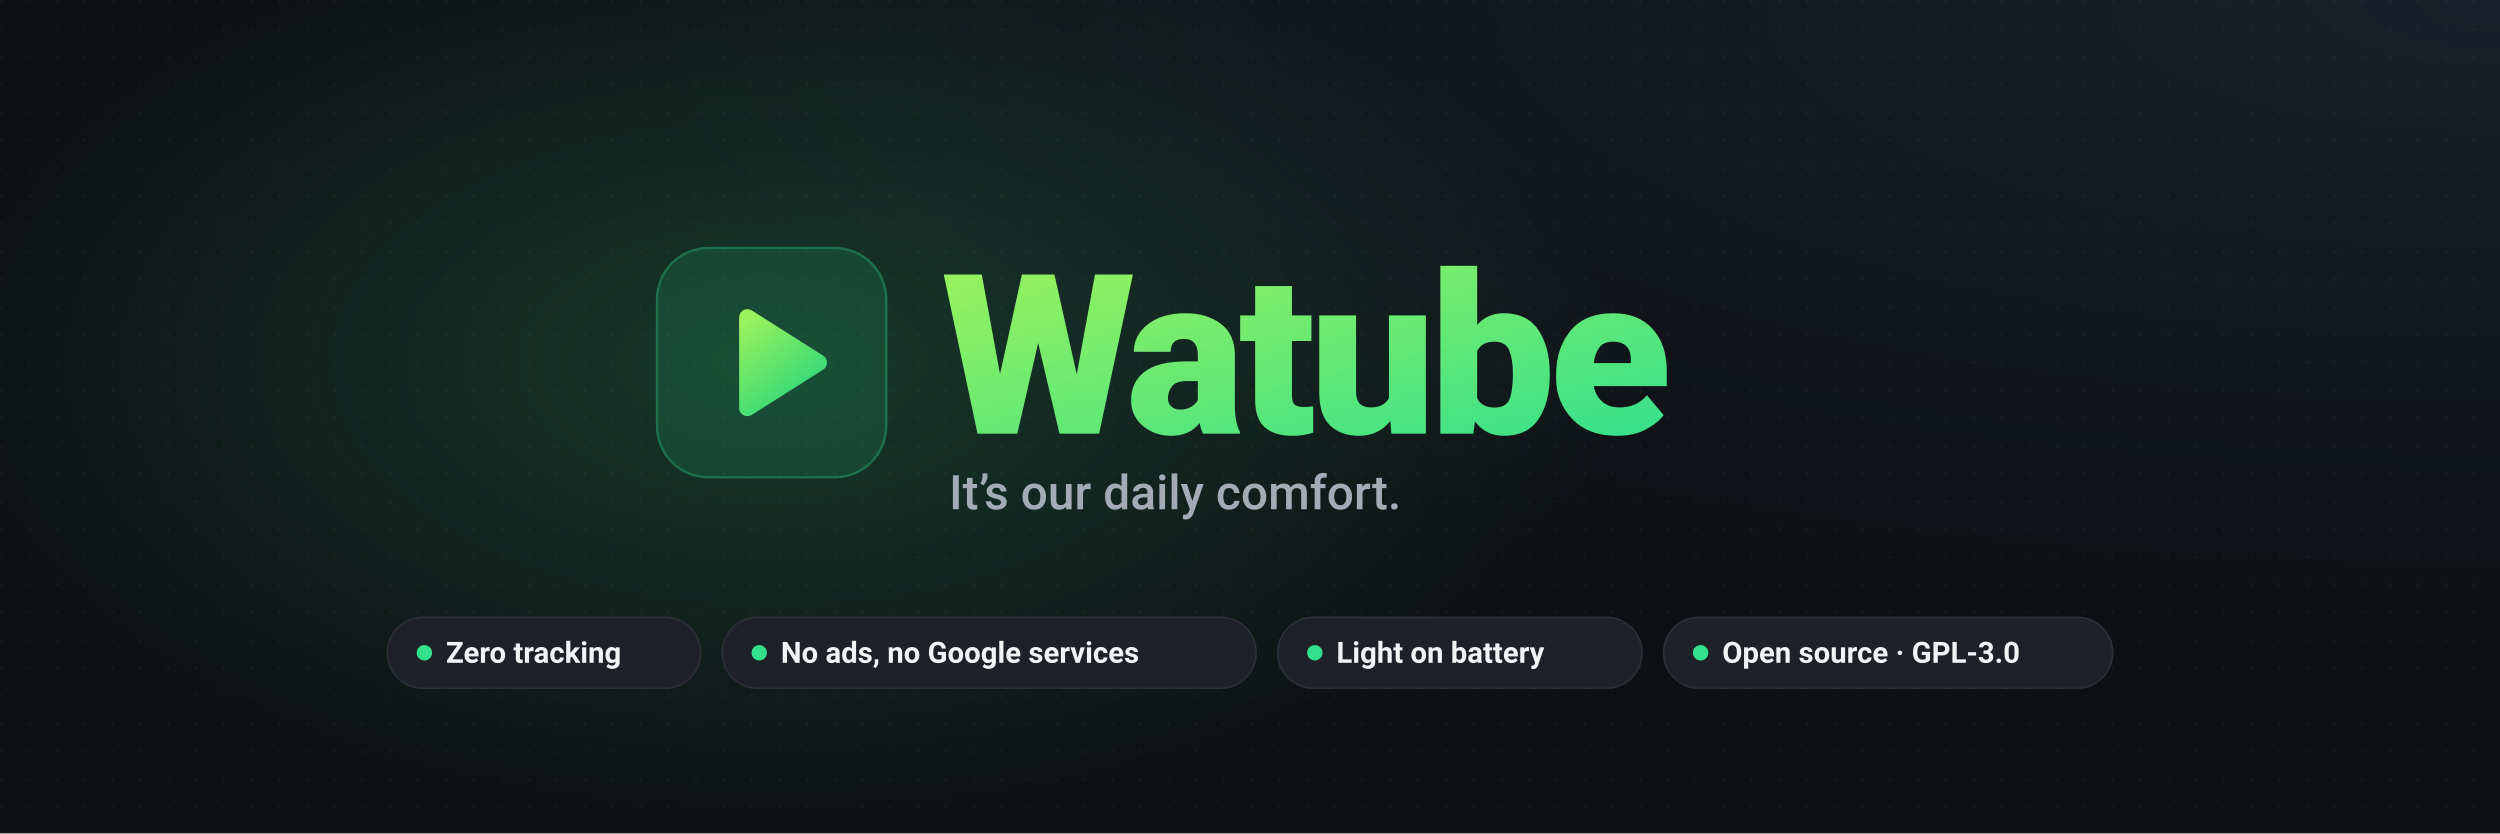
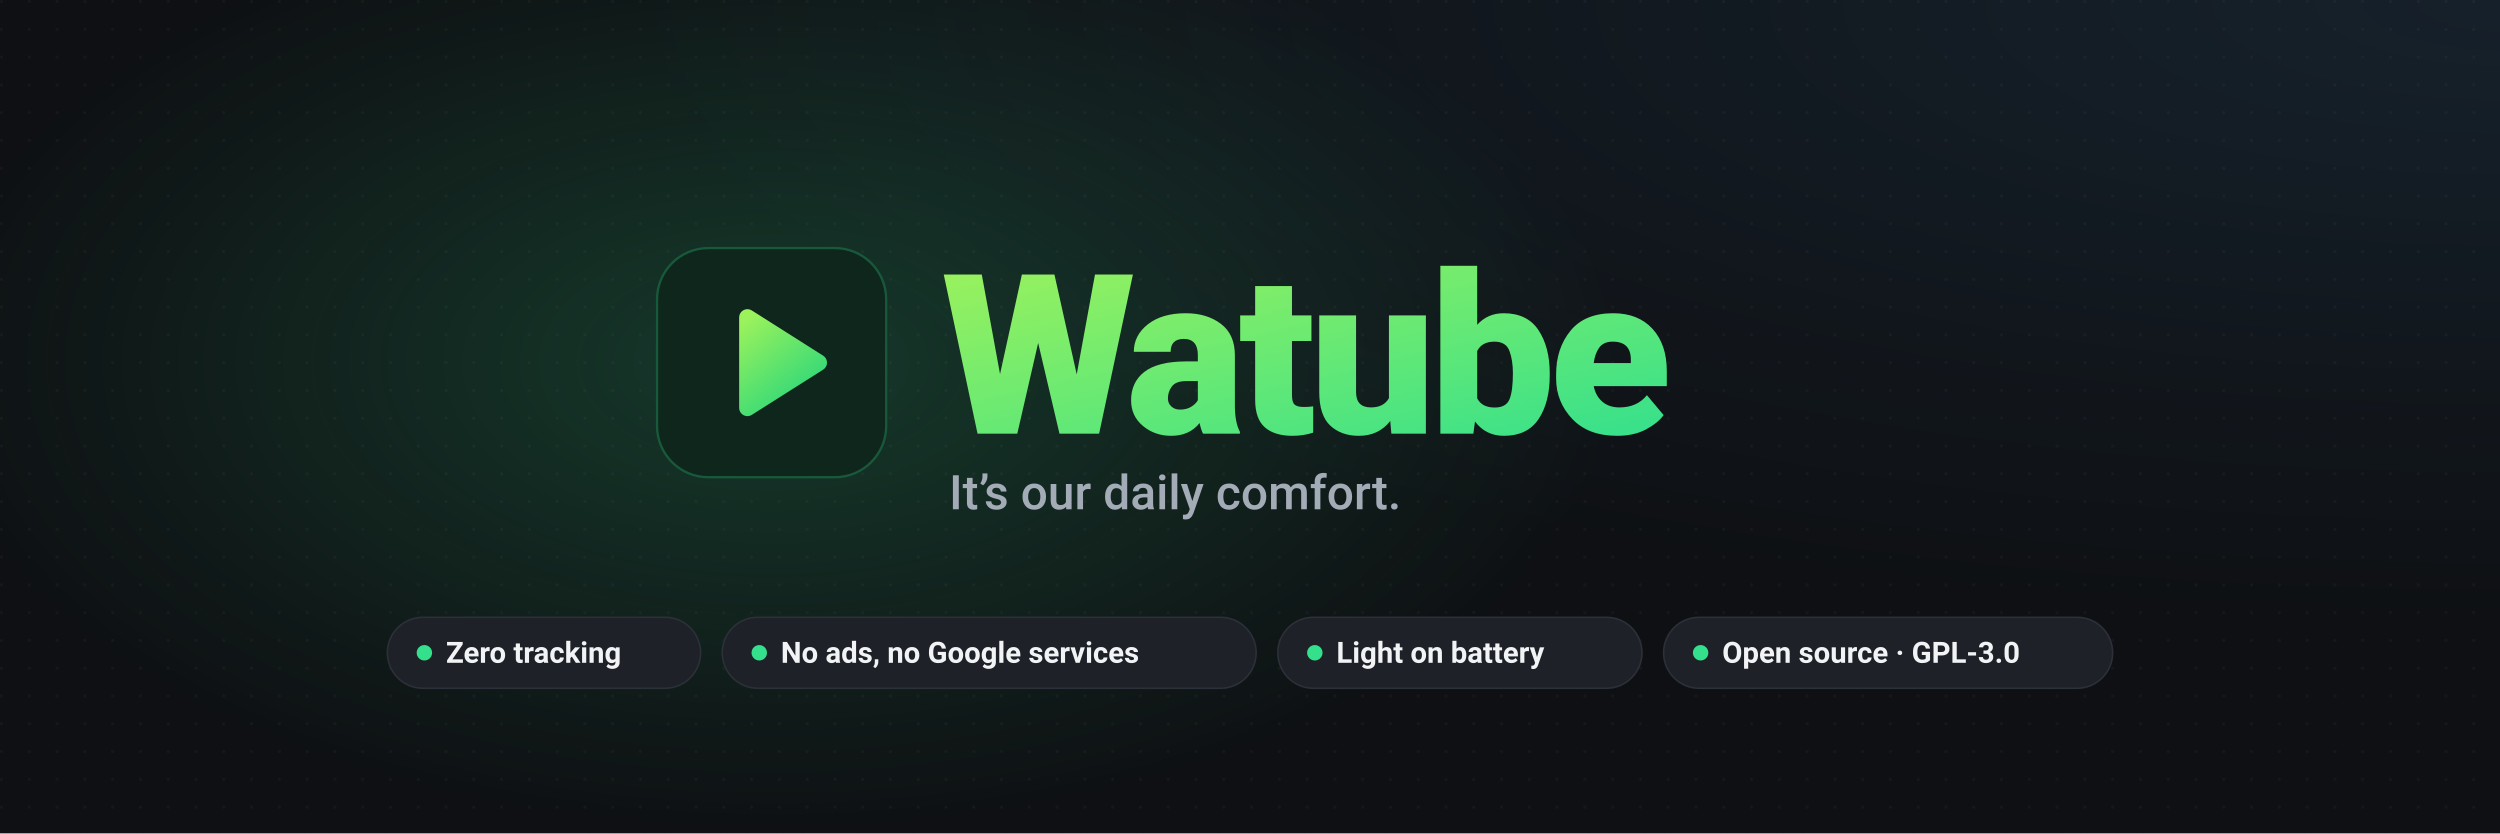
<svg xmlns="http://www.w3.org/2000/svg" width="3240" height="1080" viewBox="0 0 3240 1080">
  <defs>
    <linearGradient id="play" gradientUnits="userSpaceOnUse" x1="8.2" y1="4.9" x2="19.4" y2="19.1">
      <stop offset="0" stop-color="#9BF25C" />
      <stop offset="1" stop-color="#1FD47E" />
    </linearGradient>
    <radialGradient id="halo" gradientUnits="userSpaceOnUse" cx="1000" cy="470" r="1100" gradientTransform="translate(1000,470) scale(1,0.55) translate(-1000,-470)">
      <stop offset="0" stop-color="#35E08C" stop-opacity="0.20" />
      <stop offset="1" stop-color="#35E08C" stop-opacity="0" />
    </radialGradient>
    <radialGradient id="corner" cx="1" cy="0" r="0.75">
      <stop offset="0" stop-color="#5AB8FF" stop-opacity="0.10" />
      <stop offset="1" stop-color="#5AB8FF" stop-opacity="0" />
    </radialGradient>
    <linearGradient id="word" x1="0" y1="0" x2="1" y2="1">
      <stop offset="0" stop-color="#9BF25C" />
      <stop offset="1" stop-color="#35E08C" />
    </linearGradient>
    <pattern id="dots" width="36" height="36" patternUnits="userSpaceOnUse">
      <circle cx="2" cy="2" r="2" fill="#FFFFFF" fill-opacity="0.035" />
    </pattern>
  </defs>
  <rect width="3240" height="1080" fill="#0E1013" />
  <rect width="3240" height="1080" fill="url(#dots)" />
  <rect width="3240" height="1080" fill="url(#halo)" />
  <rect width="3240" height="1080" fill="url(#corner)" />
  <g transform="translate(850.0,320.0)">
-     <rect width="300" height="300" rx="68" fill="#35E08C" fill-opacity="0.13" />
+     <rect width="300" height="300" rx="68" fill="#0B1712" />
+     <rect width="300" height="300" rx="68" fill="#35E08C" fill-opacity="0.08" />
    <rect x="1.5" y="1.5" width="297" height="297" rx="66.5" fill="none" stroke="#35E08C" stroke-opacity="0.28" stroke-width="3" />
    <g transform="translate(51.00,51.00) scale(8.25)">
      <path d="M8.2,4.9L19.4,12L8.2,19.1Z" fill="url(#play)" fill-rule="evenodd" stroke="url(#play)" stroke-width="2.6" stroke-linejoin="round" />
    </g>
  </g>
  <text x="1220.0" y="562" font-family="Figtree, 'Segoe UI', Roboto, Arial, sans-serif" font-size="290" font-weight="800" letter-spacing="-8" fill="url(#word)">Watube</text>
  <text x="1230.0" y="660" font-family="Figtree, 'Segoe UI', Roboto, Arial, sans-serif" font-size="62" font-weight="500" fill="#A3ABB6">It’s our daily comfort.</text>
  <g transform="translate(502,800)">
    <rect width="406" height="92" rx="46" fill="#1E2228" stroke="#2C3038" stroke-width="2" />
    <circle cx="48" cy="46" r="10" fill="#35E08C" />
    <text x="76" y="59" font-family="Figtree, 'Segoe UI', Roboto, Arial, sans-serif" font-size="38" font-weight="600" fill="#F1F3F5">Zero tracking</text>
  </g>
  <g transform="translate(936,800)">
    <rect width="692" height="92" rx="46" fill="#1E2228" stroke="#2C3038" stroke-width="2" />
    <circle cx="48" cy="46" r="10" fill="#35E08C" />
    <text x="76" y="59" font-family="Figtree, 'Segoe UI', Roboto, Arial, sans-serif" font-size="38" font-weight="600" fill="#F1F3F5">No ads, no Google services</text>
  </g>
  <g transform="translate(1656,800)">
    <rect width="472" height="92" rx="46" fill="#1E2228" stroke="#2C3038" stroke-width="2" />
    <circle cx="48" cy="46" r="10" fill="#35E08C" />
    <text x="76" y="59" font-family="Figtree, 'Segoe UI', Roboto, Arial, sans-serif" font-size="38" font-weight="600" fill="#F1F3F5">Light on battery</text>
  </g>
  <g transform="translate(2156,800)">
    <rect width="582" height="92" rx="46" fill="#1E2228" stroke="#2C3038" stroke-width="2" />
    <circle cx="48" cy="46" r="10" fill="#35E08C" />
    <text x="76" y="59" font-family="Figtree, 'Segoe UI', Roboto, Arial, sans-serif" font-size="38" font-weight="600" fill="#F1F3F5">Open source · GPL-3.0</text>
  </g>
</svg>
